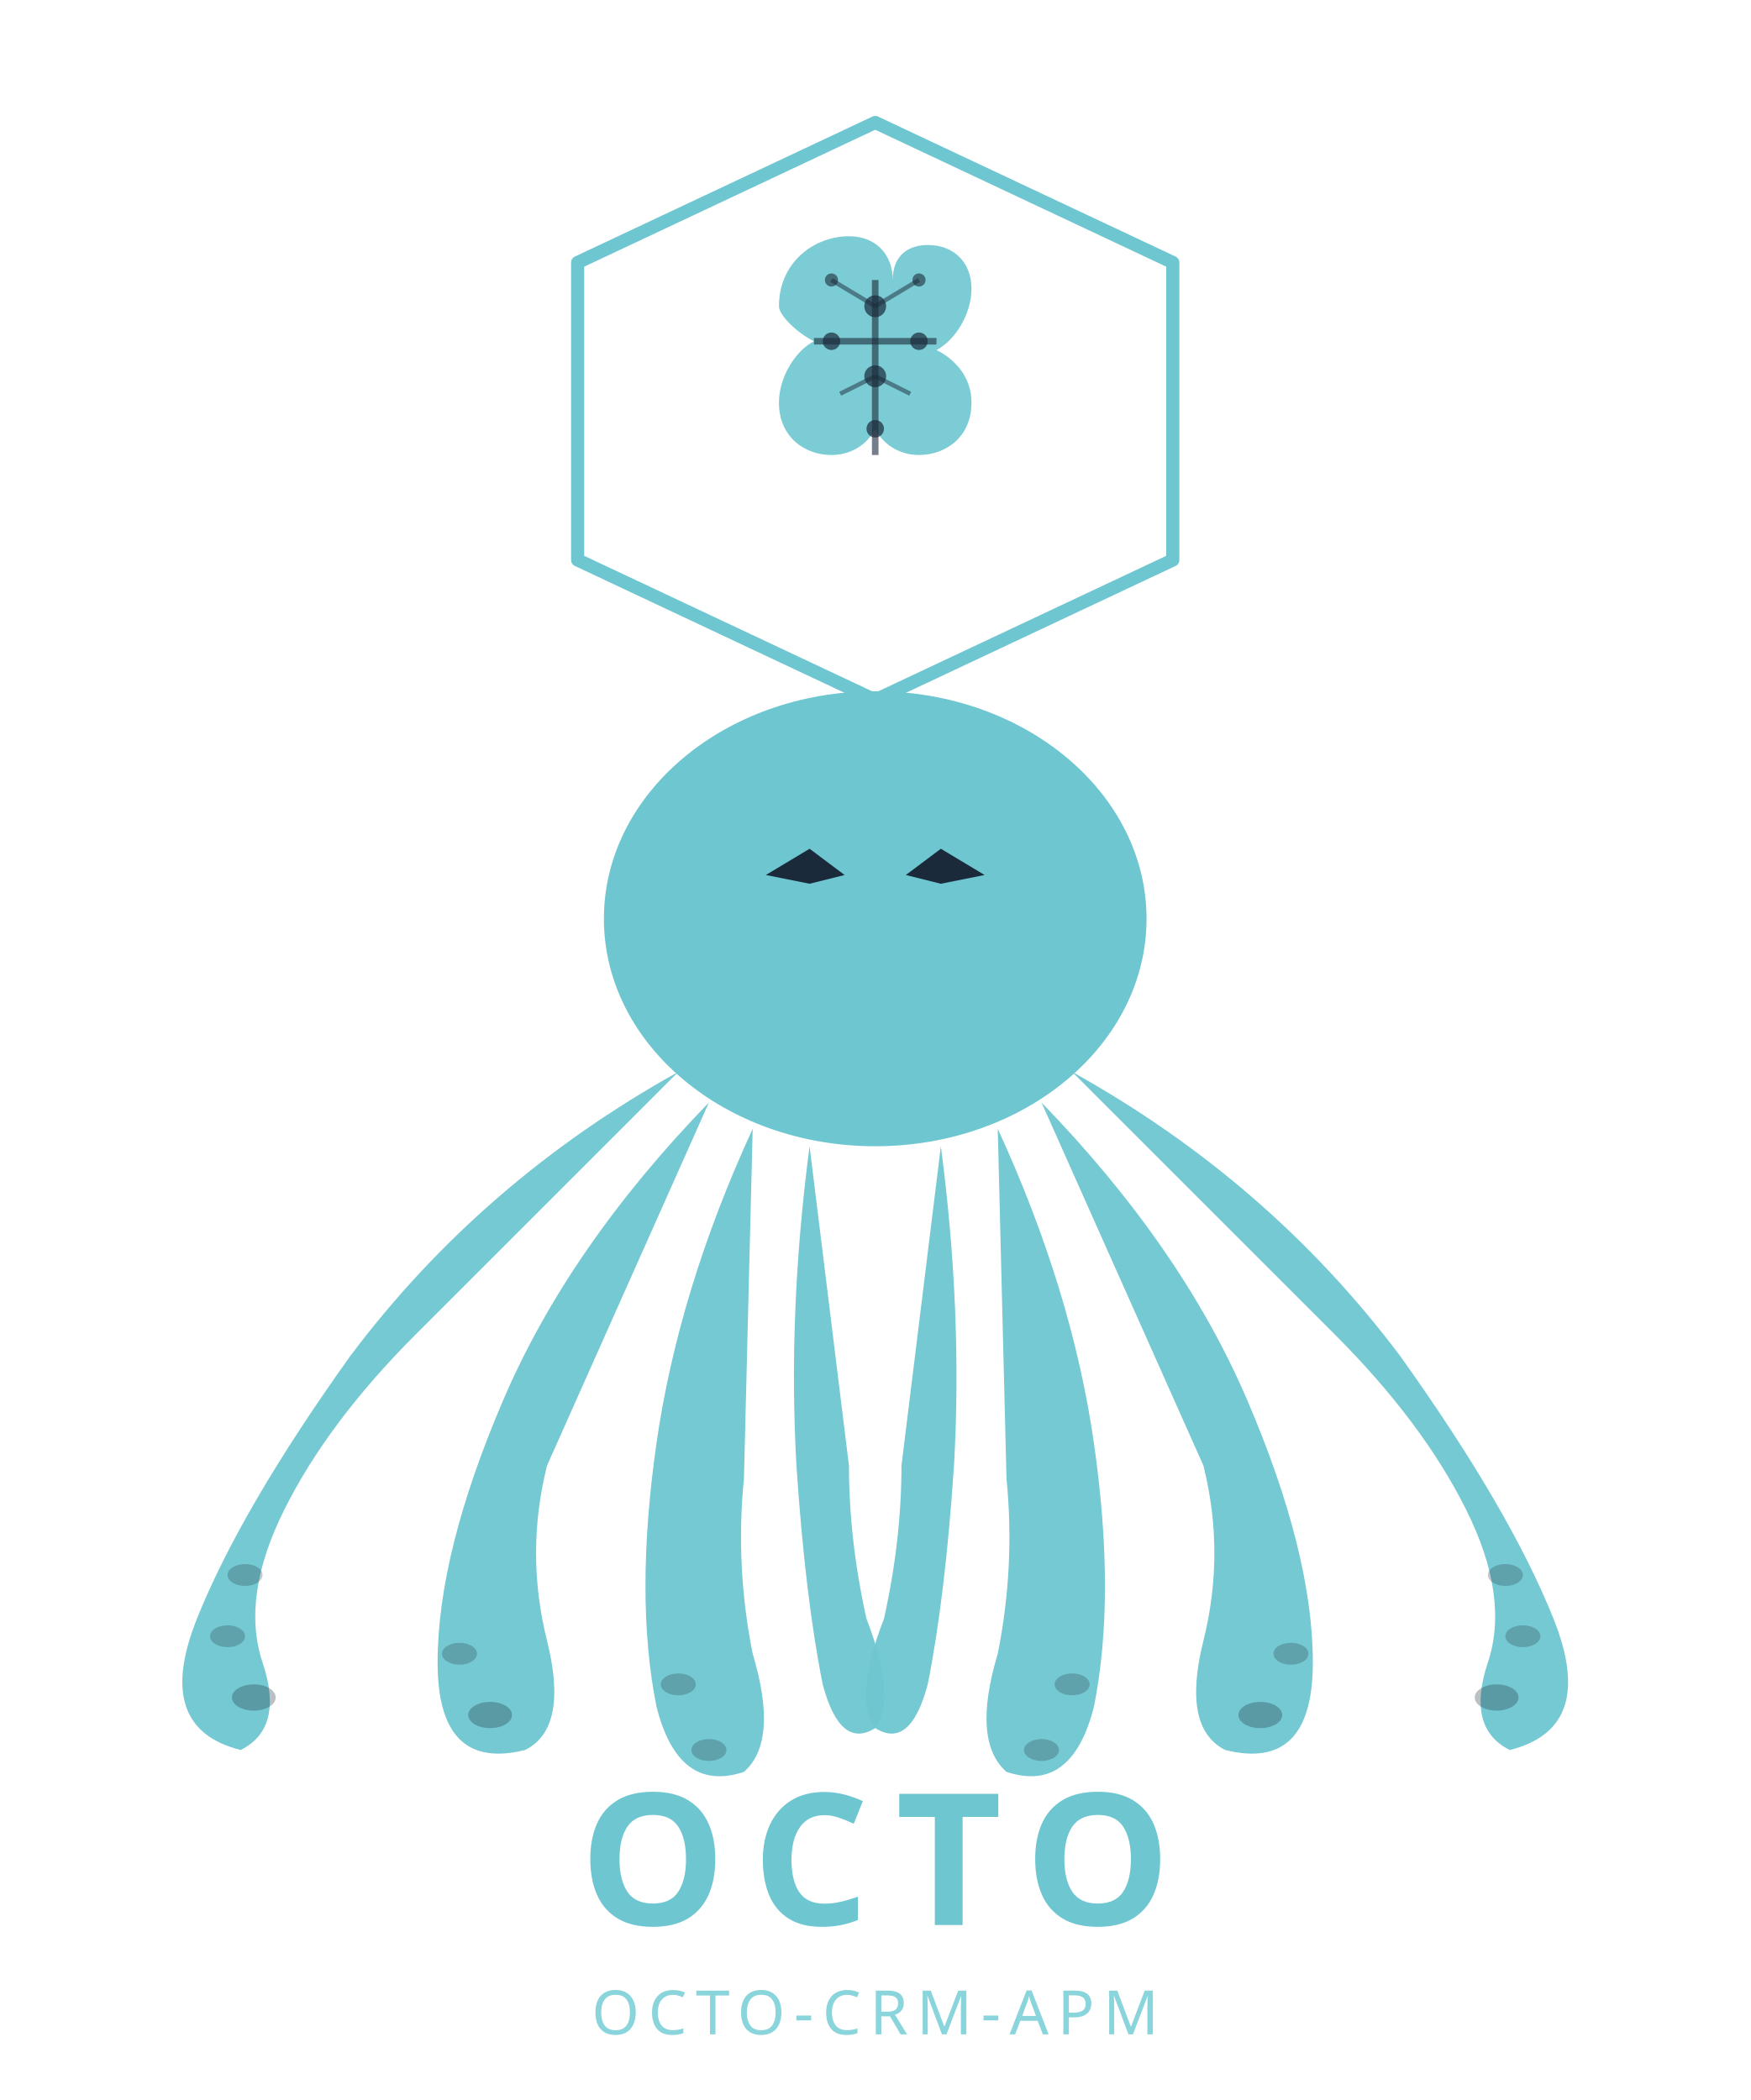
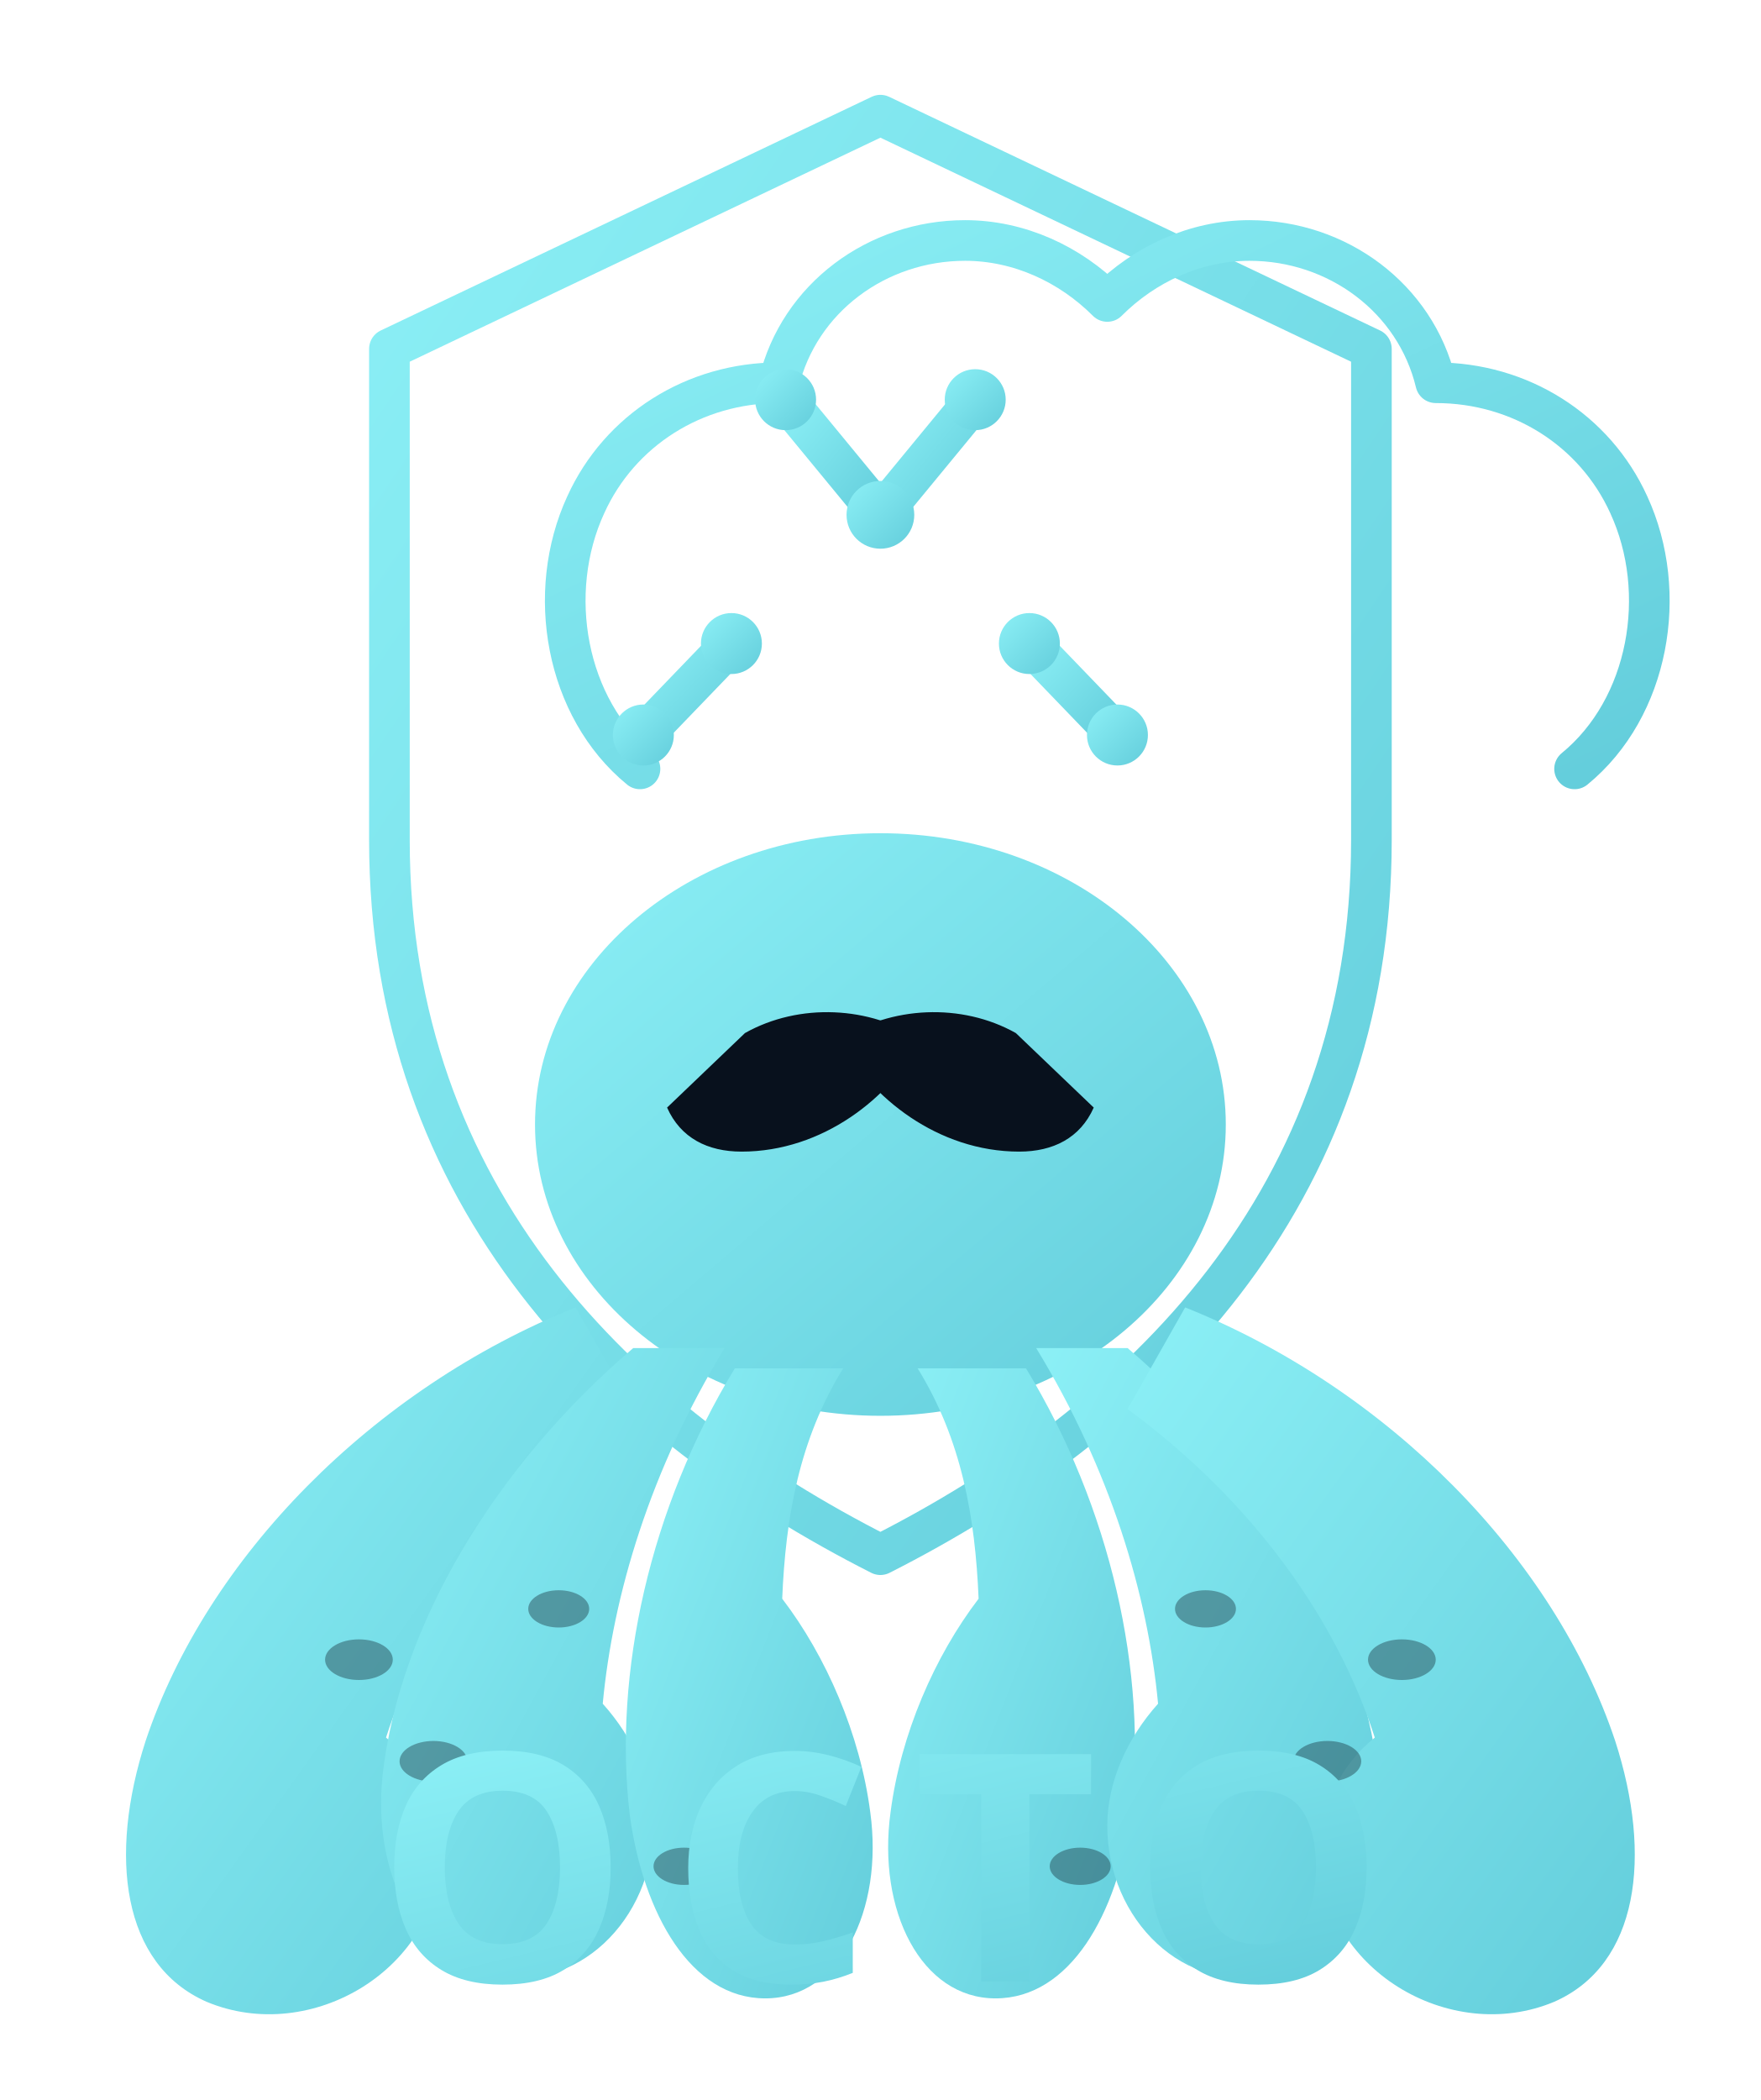
- <svg xmlns="http://www.w3.org/2000/svg" viewBox="0 0 400 480" width="400" height="480">
+ <svg xmlns="http://www.w3.org/2000/svg" viewBox="0 0 520 620" width="520" height="620" role="img" aria-label="OCTO CRM APM logo">
  <defs>
+     <linearGradient id="glow" x1="0%" y1="0%" x2="100%" y2="100%">
+       <stop offset="0%" stop-color="#8cf0f6" />
+       <stop offset="100%" stop-color="#63cddb" />
+     </linearGradient>
    <style>
-       .octo-fill { fill: #6ec6d0; }
-       .octo-stroke { fill: none; stroke: #6ec6d0; stroke-width: 3; }
-       .octo-text { fill: #6ec6d0; font-family: 'Segoe UI', system-ui, -apple-system, sans-serif; font-weight: 700; letter-spacing: 6px; }
-       .product-text { fill: #8ad4dc; font-family: 'Segoe UI', system-ui, -apple-system, sans-serif; font-weight: 400; letter-spacing: 2px; font-size: 14px; }
+       .stroke { fill: none; stroke: url(#glow); stroke-width: 12; stroke-linecap: round; stroke-linejoin: round; }
+       .fill { fill: url(#glow); }
+       .eye { fill: #08111d; }
+       .text { fill: url(#glow); font-family: 'Space Grotesk', 'Segoe UI', sans-serif; font-weight: 700; letter-spacing: 12px; }
    </style>
  </defs>
-   <path d="M200 28 L268 60 L268 128 L200 160 L132 128 L132 60 Z" class="octo-stroke" stroke-width="4" stroke-linejoin="round" />
-   <g transform="translate(200,94)" class="octo-fill">
-     <path d="M-22,-24 C-22,-34 -14,-40 -6,-40 C0,-40 4,-36 4,-30              C4,-36 8,-38 12,-38 C18,-38 22,-34 22,-28              C22,-22 18,-16 14,-14 C18,-12 22,-8 22,-2              C22,6 16,10 10,10 C6,10 2,8 0,4              C-2,8 -6,10 -10,10 C-16,10 -22,6 -22,-2              C-22,-8 -18,-14 -14,-16 C-18,-18 -22,-22 -22,-24 Z" opacity="0.9" />
-     <line x1="0" y1="-30" x2="0" y2="10" stroke="#1a2a3a" stroke-width="1.5" opacity="0.6" />
-     <line x1="-14" y1="-16" x2="14" y2="-16" stroke="#1a2a3a" stroke-width="1.5" opacity="0.6" />
-     <circle cx="0" cy="-24" r="2.5" fill="#1a2a3a" opacity="0.7" />
-     <circle cx="0" cy="-8" r="2.5" fill="#1a2a3a" opacity="0.7" />
-     <circle cx="-10" cy="-16" r="2" fill="#1a2a3a" opacity="0.7" />
-     <circle cx="10" cy="-16" r="2" fill="#1a2a3a" opacity="0.7" />
-     <circle cx="0" cy="4" r="2" fill="#1a2a3a" opacity="0.7" />
-     <line x1="0" y1="-24" x2="-10" y2="-30" stroke="#1a2a3a" stroke-width="1" opacity="0.5" />
-     <line x1="0" y1="-24" x2="10" y2="-30" stroke="#1a2a3a" stroke-width="1" opacity="0.5" />
-     <line x1="0" y1="-8" x2="-8" y2="-4" stroke="#1a2a3a" stroke-width="1" opacity="0.5" />
-     <line x1="0" y1="-8" x2="8" y2="-4" stroke="#1a2a3a" stroke-width="1" opacity="0.5" />
-     <circle cx="-10" cy="-30" r="1.5" fill="#1a2a3a" opacity="0.6" />
-     <circle cx="10" cy="-30" r="1.5" fill="#1a2a3a" opacity="0.6" />
+   <path class="stroke" d="M260 34 405 103v145c0 106-68 172-145 211-77-39-145-105-145-211V103z" />
+   <g transform="translate(260 172)">
+     <path class="stroke" d="M-71 55c-22-18-28-52-16-78 10-22 32-36 57-36 6-25 29-42 55-42 16 0 31 7 42 18 11-11 26-18 42-18 26 0 49 17 55 42 25 0 47 14 57 36 12 26 6 60-16 78" />
+     <path class="stroke" d="M0-20v91" />
+     <path class="stroke" d="M-44 18h44" />
+     <path class="stroke" d="M44 18H0" />
+     <path class="stroke" d="M-44 18-70 45" />
+     <path class="stroke" d="M44 18 70 45" />
+     <path class="stroke" d="M0-20-28-54" />
+     <path class="stroke" d="M0-20 28-54" />
+     <circle class="fill" cx="-44" cy="18" r="9" />
+     <circle class="fill" cx="44" cy="18" r="9" />
+     <circle class="fill" cx="-70" cy="45" r="9" />
+     <circle class="fill" cx="70" cy="45" r="9" />
+     <circle class="fill" cx="-28" cy="-54" r="9" />
+     <circle class="fill" cx="28" cy="-54" r="9" />
+     <circle class="fill" cx="0" cy="-20" r="10" />
  </g>
-   <ellipse cx="200" cy="210" rx="62" ry="52" class="octo-fill" />
-   <path d="M175,200 L185,194 L193,200 L185,202 Z" fill="#1a2a3a" />
-   <path d="M207,200 L215,194 L225,200 L215,202 Z" fill="#1a2a3a" />
-   <path d="M155,245 Q110,270 80,310 Q55,345 45,370 Q35,395 55,400 Q65,395 60,380 Q55,365 65,345 Q75,325 95,305" class="octo-fill" opacity="0.95" />
-   <ellipse cx="58" cy="388" rx="5" ry="3" fill="#1a2a3a" opacity="0.3" />
-   <ellipse cx="52" cy="374" rx="4" ry="2.5" fill="#1a2a3a" opacity="0.25" />
-   <ellipse cx="56" cy="360" rx="4" ry="2.5" fill="#1a2a3a" opacity="0.25" />
-   <path d="M162,252 Q130,285 115,320 Q100,355 100,380 Q100,405 120,400 Q130,395 125,375 Q120,355 125,335" class="octo-fill" opacity="0.95" />
-   <ellipse cx="112" cy="392" rx="5" ry="3" fill="#1a2a3a" opacity="0.3" />
-   <ellipse cx="105" cy="378" rx="4" ry="2.5" fill="#1a2a3a" opacity="0.25" />
-   <path d="M172,258 Q155,295 150,330 Q145,365 150,390 Q155,410 170,405 Q178,398 172,378 Q168,358 170,338" class="octo-fill" opacity="0.95" />
-   <ellipse cx="162" cy="400" rx="4" ry="2.5" fill="#1a2a3a" opacity="0.25" />
-   <ellipse cx="155" cy="385" rx="4" ry="2.5" fill="#1a2a3a" opacity="0.25" />
-   <path d="M185,262 Q180,300 182,335 Q184,365 188,385 Q192,400 200,395 Q205,388 198,370 Q194,352 194,335" class="octo-fill" opacity="0.95" />
-   <path d="M215,262 Q220,300 218,335 Q216,365 212,385 Q208,400 200,395 Q195,388 202,370 Q206,352 206,335" class="octo-fill" opacity="0.95" />
-   <path d="M228,258 Q245,295 250,330 Q255,365 250,390 Q245,410 230,405 Q222,398 228,378 Q232,358 230,338" class="octo-fill" opacity="0.95" />
-   <ellipse cx="238" cy="400" rx="4" ry="2.5" fill="#1a2a3a" opacity="0.25" />
-   <ellipse cx="245" cy="385" rx="4" ry="2.5" fill="#1a2a3a" opacity="0.25" />
-   <path d="M238,252 Q270,285 285,320 Q300,355 300,380 Q300,405 280,400 Q270,395 275,375 Q280,355 275,335" class="octo-fill" opacity="0.95" />
-   <ellipse cx="288" cy="392" rx="5" ry="3" fill="#1a2a3a" opacity="0.3" />
-   <ellipse cx="295" cy="378" rx="4" ry="2.5" fill="#1a2a3a" opacity="0.25" />
-   <path d="M245,245 Q290,270 320,310 Q345,345 355,370 Q365,395 345,400 Q335,395 340,380 Q345,365 335,345 Q325,325 305,305" class="octo-fill" opacity="0.95" />
-   <ellipse cx="342" cy="388" rx="5" ry="3" fill="#1a2a3a" opacity="0.3" />
-   <ellipse cx="348" cy="374" rx="4" ry="2.5" fill="#1a2a3a" opacity="0.25" />
-   <ellipse cx="344" cy="360" rx="4" ry="2.5" fill="#1a2a3a" opacity="0.25" />
-   <text x="200" y="440" text-anchor="middle" class="octo-text" font-size="42">OCTO</text>
-   <text x="200" y="465" text-anchor="middle" class="product-text">OCTO-CRM-APM</text>
+   <ellipse class="fill" cx="260" cy="332" rx="102" ry="86" />
+   <path class="eye" d="m197 327 23-22c16-9 37-8 52 2-9 17-29 33-53 33-10 0-18-4-22-13z" />
+   <path class="eye" d="m323 327-23-22c-16-9-37-8-52 2 9 17 29 33 53 33 10 0 18-4 22-13z" />
+   <g class="fill">
+     <path d="M170 386c-60 24-109 74-127 128-11 34-7 66 18 77 31 13 69-10 69-44 0-14-6-26-16-34 11-34 35-69 73-97z" />
+     <path d="M187 398c-41 35-69 82-74 126-3 28 9 54 32 59 25 6 48-16 48-44 0-13-6-26-15-36 3-32 14-69 36-105z" />
+     <path d="M217 404c-25 41-36 90-31 132 4 29 18 54 40 54 22 0 35-26 31-55-3-23-13-46-26-63 1-24 5-47 18-68z" />
+     <path d="M303 404c25 41 36 90 31 132-4 29-18 54-40 54-22 0-35-26-31-55 3-23 13-46 26-63-1-24-5-47-18-68z" />
+     <path d="M333 398c41 35 69 82 74 126 3 28-9 54-32 59-25 6-48-16-48-44 0-13 6-26 15-36-3-32-14-69-36-105z" />
+     <path d="M350 386c60 24 109 74 127 128 11 34 7 66-18 77-31 13-69-10-69-44 0-14 6-26 16-34-11-34-35-69-73-97z" />
+   </g>
+   <g opacity=".35" fill="#06111d">
+     <ellipse cx="106" cy="490" rx="10" ry="6" />
+     <ellipse cx="128" cy="520" rx="10" ry="6" />
+     <ellipse cx="165" cy="475" rx="9" ry="5.5" />
+     <ellipse cx="202" cy="551" rx="9" ry="5.5" />
+     <ellipse cx="319" cy="551" rx="9" ry="5.5" />
+     <ellipse cx="356" cy="475" rx="9" ry="5.5" />
+     <ellipse cx="392" cy="520" rx="10" ry="6" />
+     <ellipse cx="414" cy="490" rx="10" ry="6" />
+   </g>
+   <text x="260" y="585" text-anchor="middle" class="text" font-size="94">OCTO</text>
</svg>
